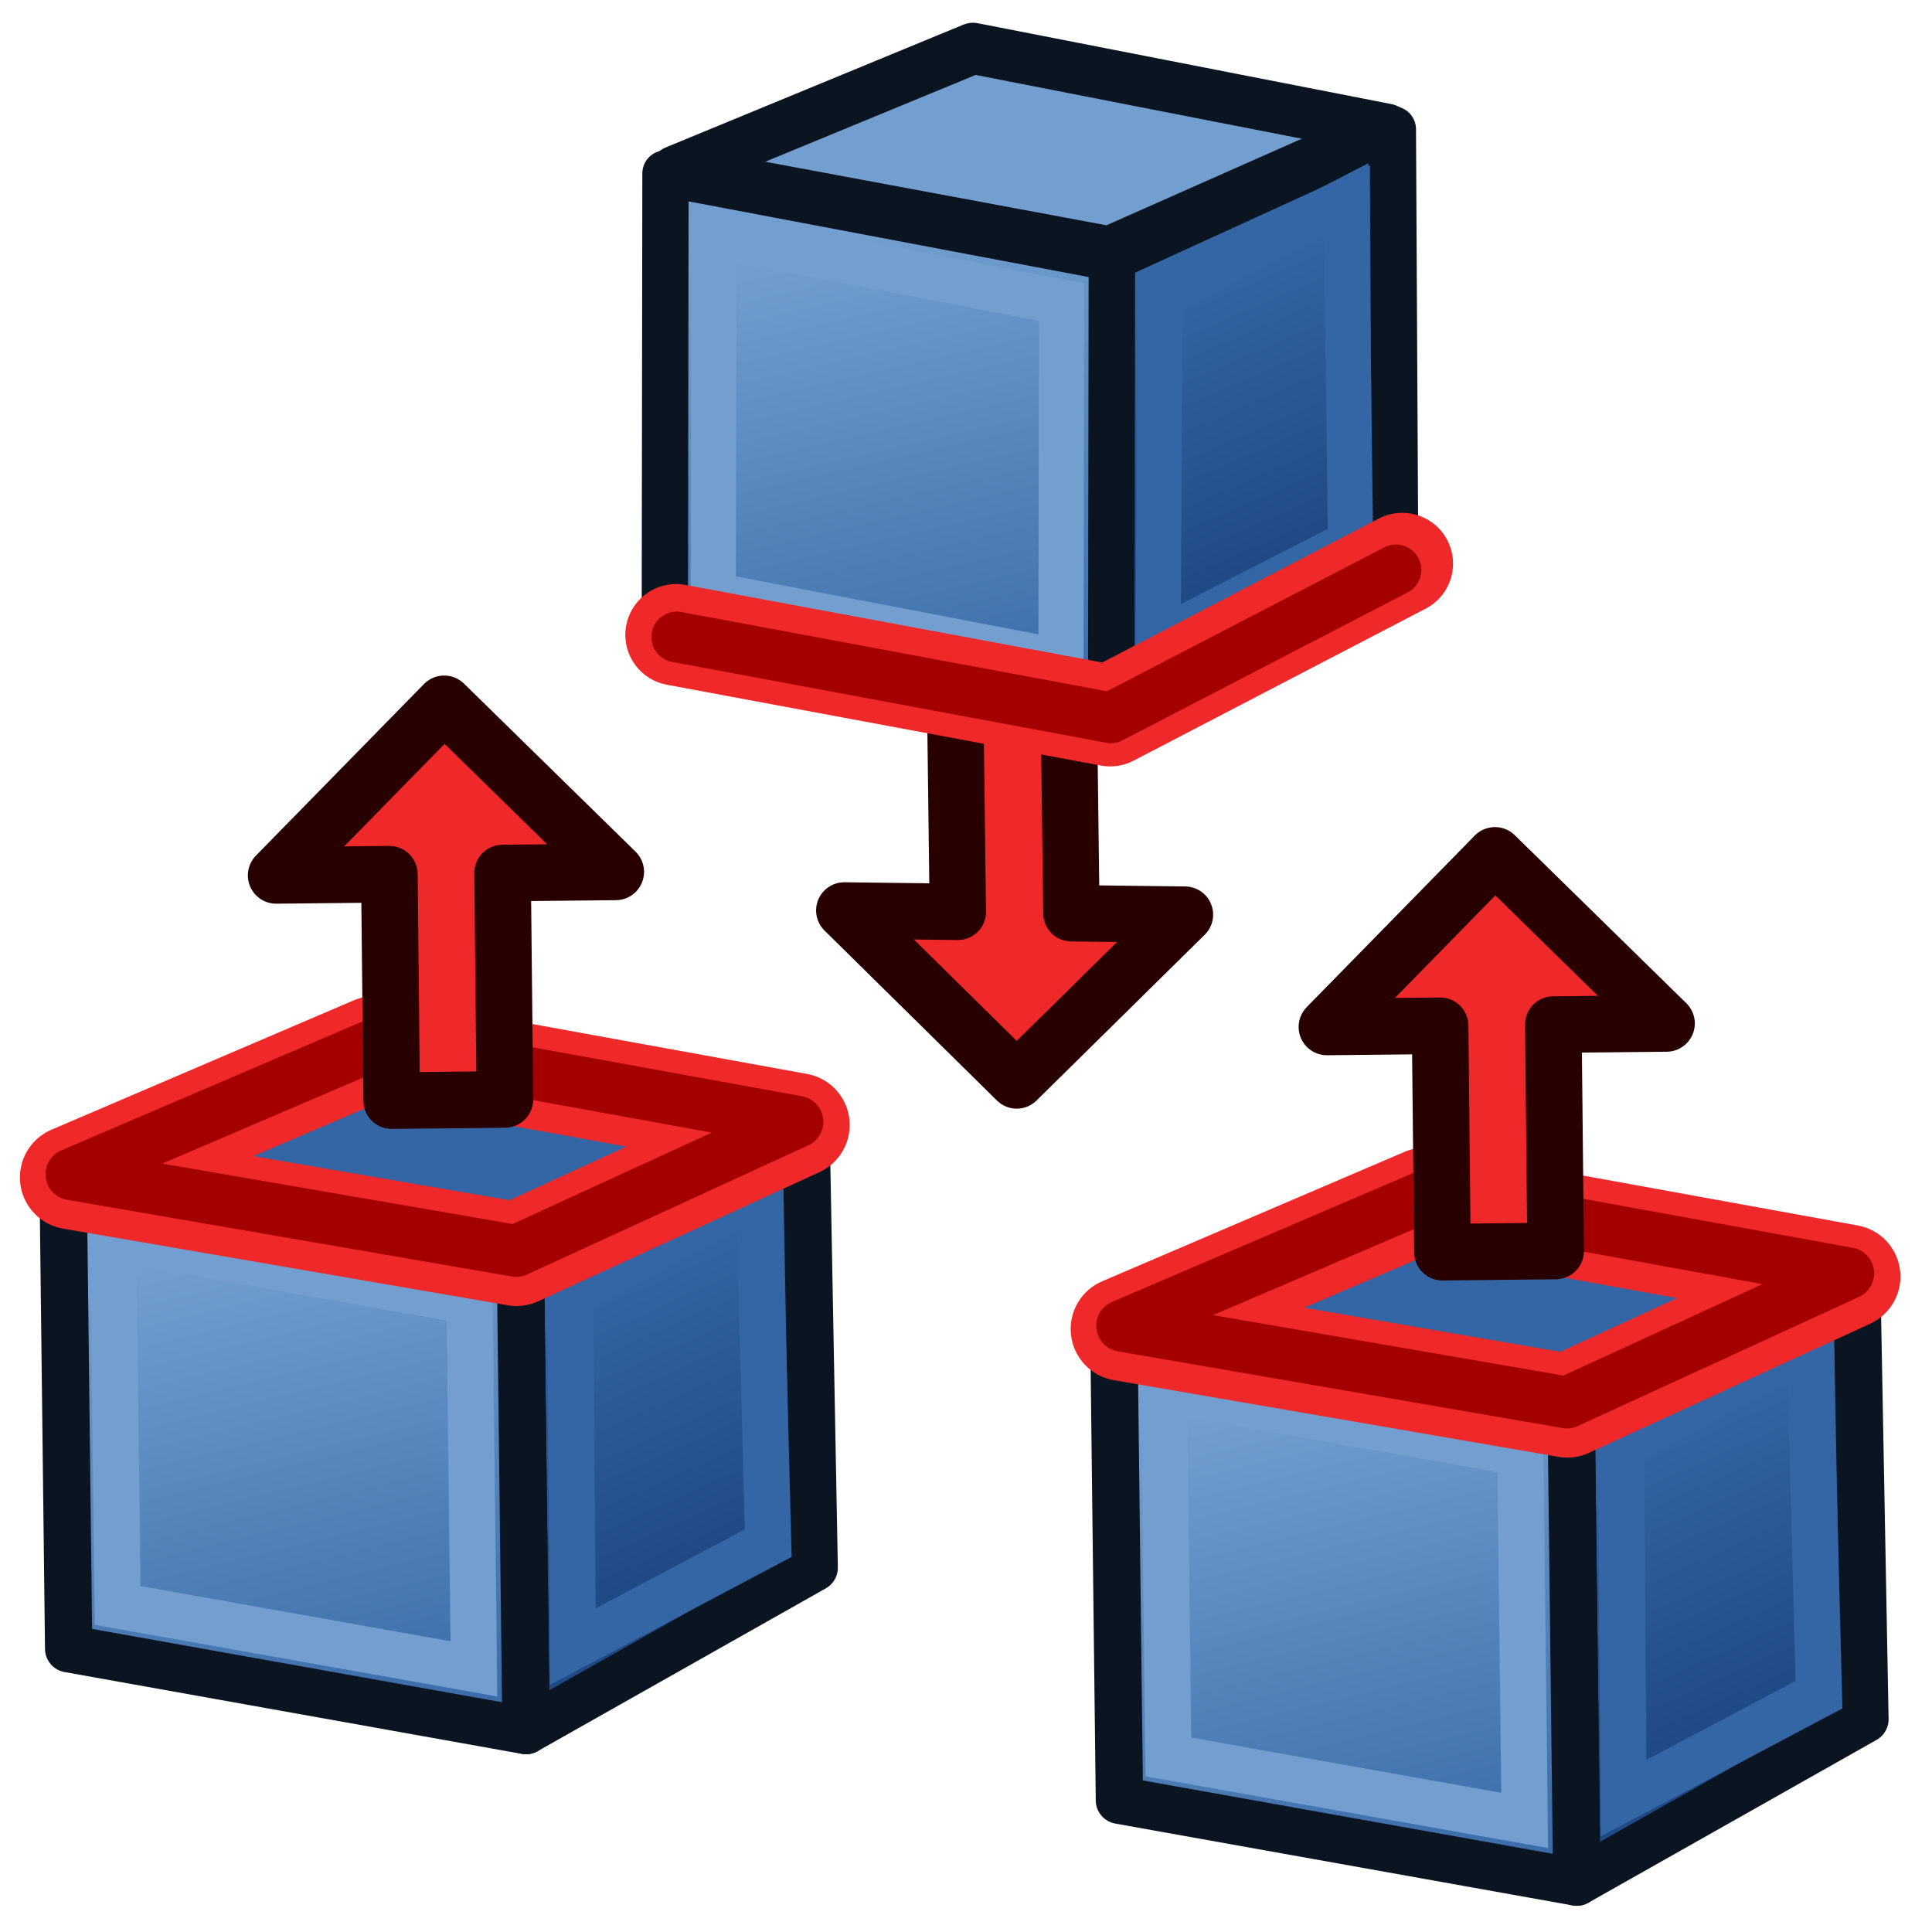
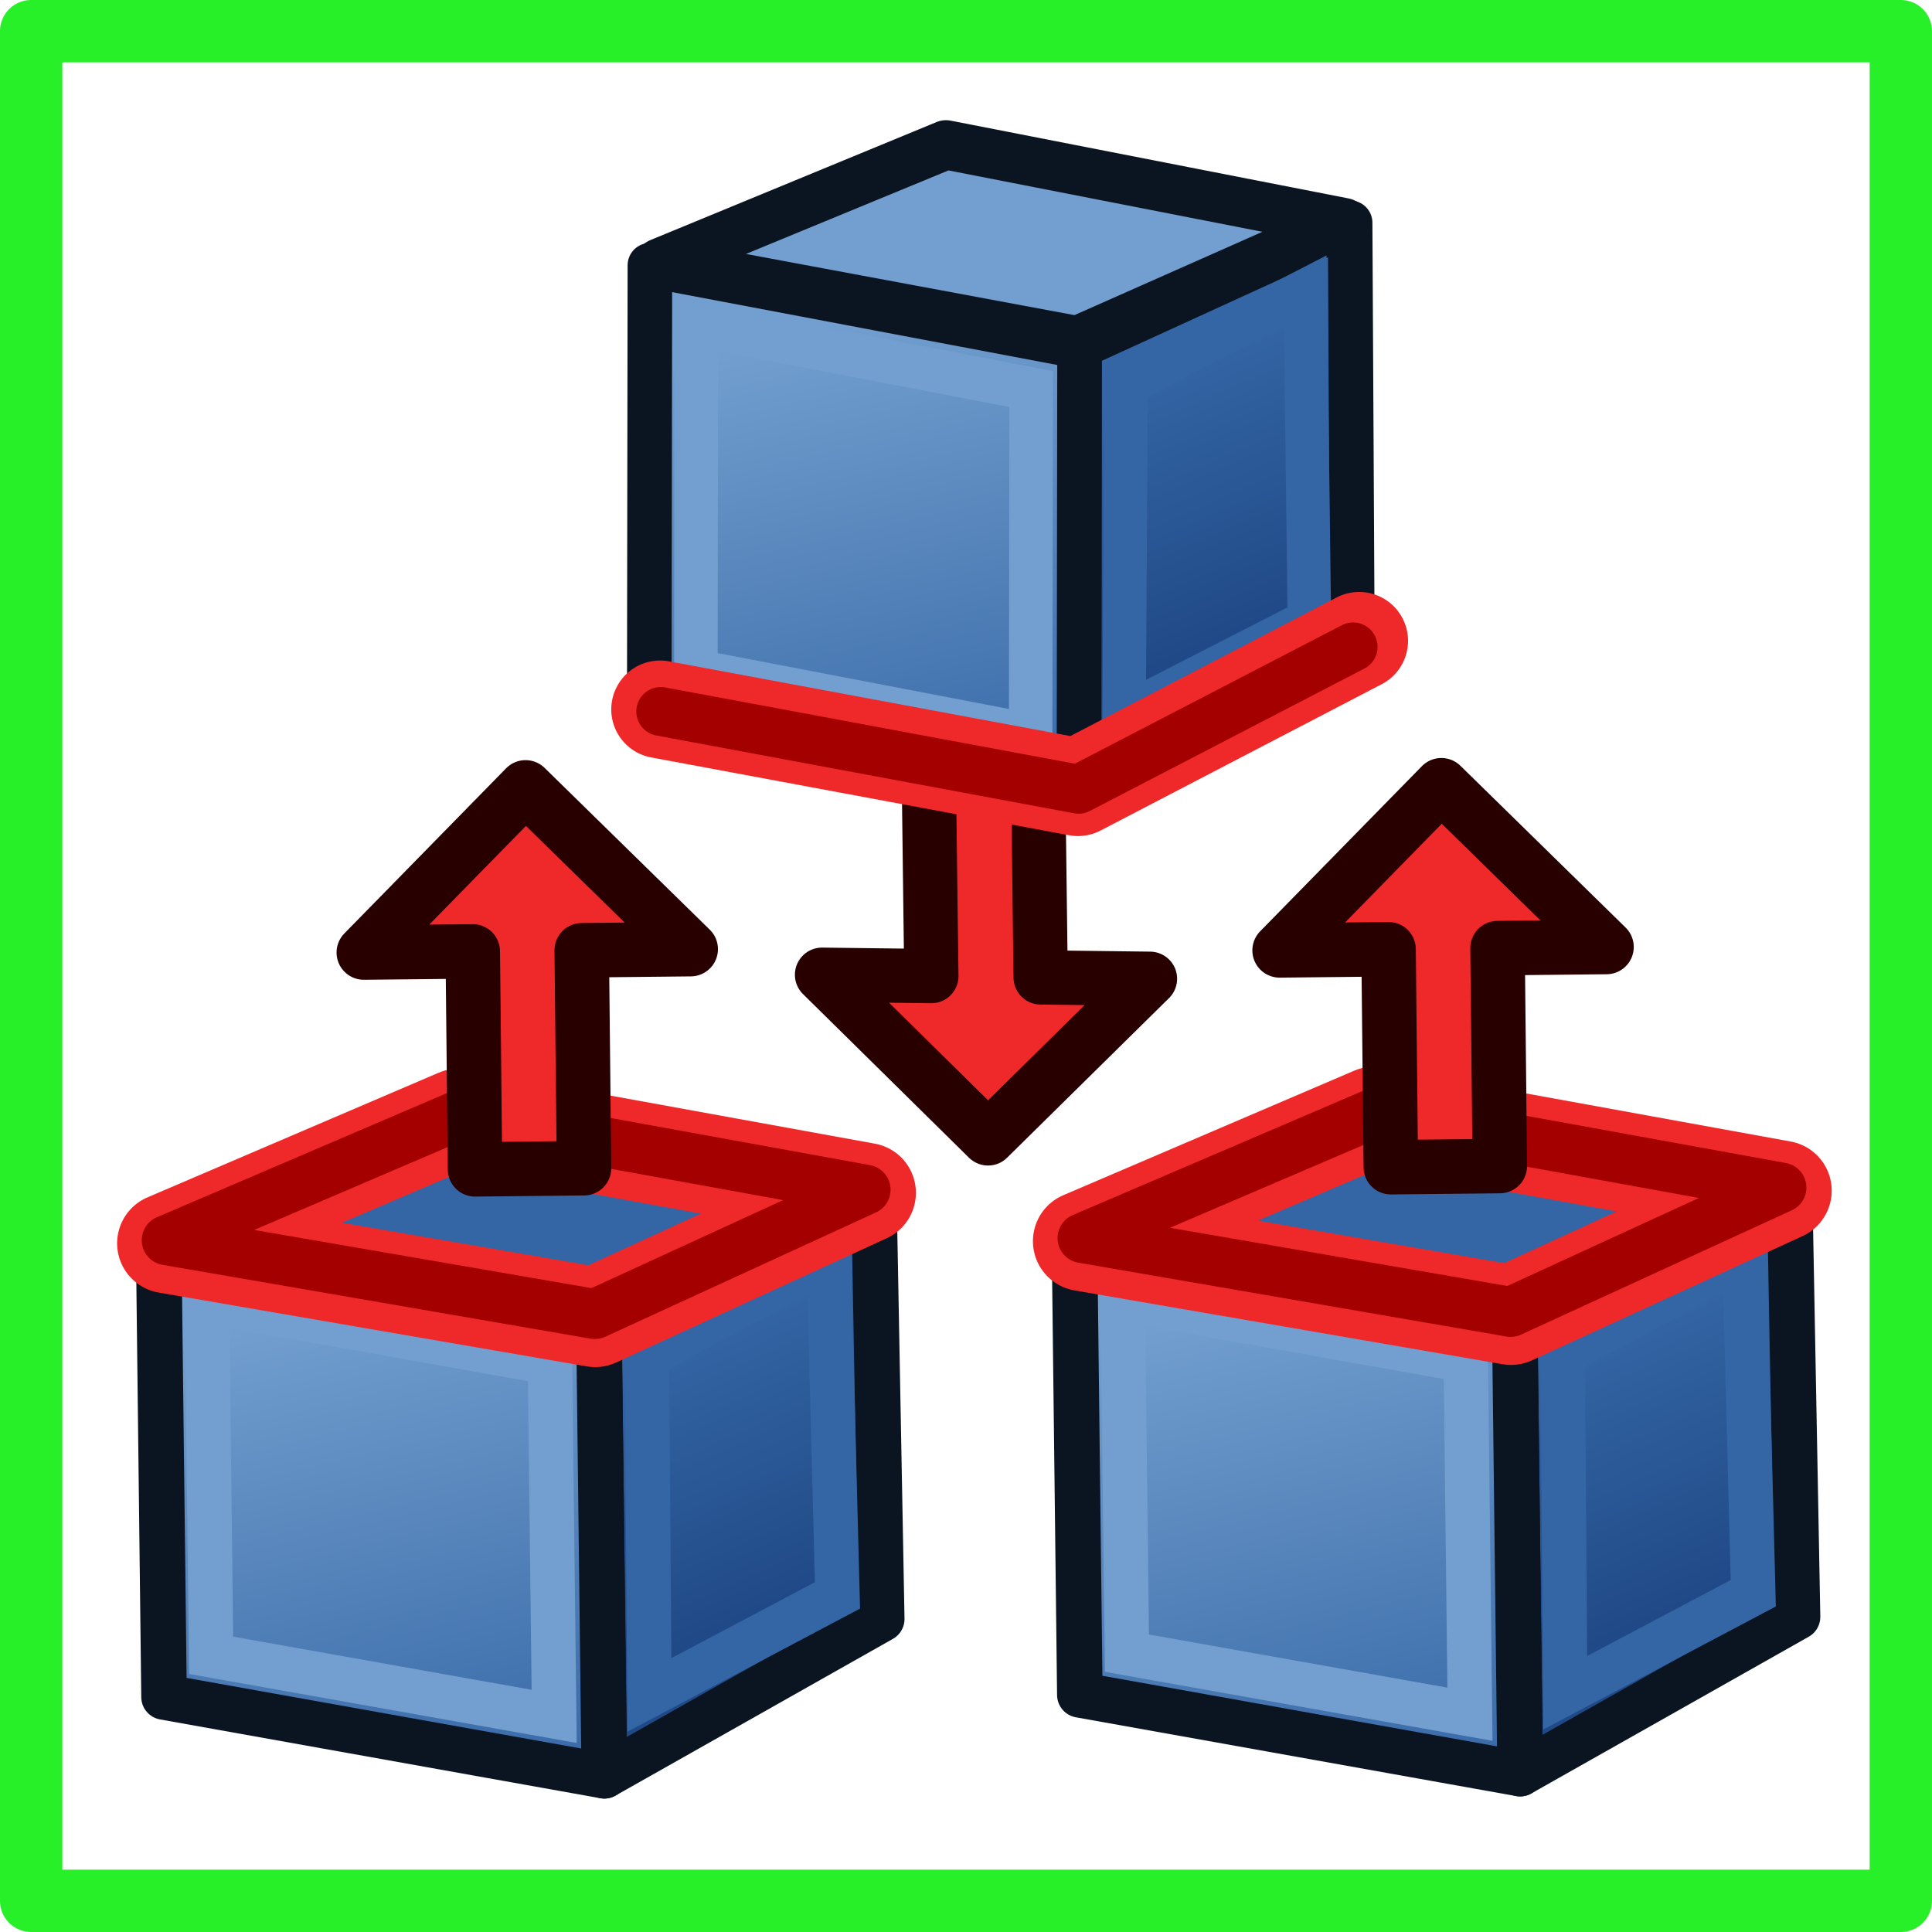
- <svg xmlns="http://www.w3.org/2000/svg" xmlns:xlink="http://www.w3.org/1999/xlink" width="68.267" height="68.267" id="svg2980" version="1.1">
+ <svg xmlns="http://www.w3.org/2000/svg" xmlns:xlink="http://www.w3.org/1999/xlink" width="64" height="64" id="svg2980" version="1.1">
  <defs id="defs2982">
    <linearGradient id="linearGradient3864">
      <stop id="stop3866" offset="0" style="stop-color:#71b2f8;stop-opacity:1;" />
      <stop id="stop3868" offset="1" style="stop-color:#002795;stop-opacity:1;" />
    </linearGradient>
    <linearGradient id="linearGradient3377">
      <stop id="stop3379" offset="0" style="stop-color:#faff2b;stop-opacity:1;" />
      <stop id="stop3381" offset="1" style="stop-color:#ffaa00;stop-opacity:1;" />
    </linearGradient>
    <radialGradient xlink:href="#linearGradient3377" id="radialGradient3701" gradientUnits="userSpaceOnUse" cx="84.883" cy="77.043" fx="84.883" fy="77.043" r="19.467" gradientTransform="matrix(2.849242,1.258512,-0.4040415,0.9147407,-125.8413,-100.258)" />
    <linearGradient id="linearGradient3007">
      <stop id="stop3009" offset="0" style="stop-color:#faff2b;stop-opacity:1;" />
      <stop id="stop3011" offset="1" style="stop-color:#ffaa00;stop-opacity:1;" />
    </linearGradient>
    <linearGradient id="linearGradient3377-6">
      <stop id="stop3379-2" offset="0" style="stop-color:#00afff;stop-opacity:1;" />
      <stop id="stop3381-4" offset="1" style="stop-color:#0034ff;stop-opacity:1;" />
    </linearGradient>
    <radialGradient r="19.467" fy="77.043" fx="84.883" cy="77.043" cx="84.883" gradientTransform="matrix(2.849242,1.258512,-0.4040415,0.9147407,-125.8413,-100.258)" gradientUnits="userSpaceOnUse" id="radialGradient3017-8" xlink:href="#linearGradient3377-6" />
    <linearGradient id="linearGradient3835">
      <stop id="stop3837" offset="0" style="stop-color:#faff2b;stop-opacity:1;" />
      <stop id="stop3839" offset="1" style="stop-color:#ffaa00;stop-opacity:1;" />
    </linearGradient>
    <linearGradient id="linearGradient3377-2">
      <stop id="stop3379-7" offset="0" style="stop-color:#faff2b;stop-opacity:1;" />
      <stop id="stop3381-8" offset="1" style="stop-color:#ffaa00;stop-opacity:1;" />
    </linearGradient>
    <radialGradient r="19.467" fy="77.043" fx="84.883" cy="77.043" cx="84.883" gradientTransform="matrix(2.849242,1.258512,-0.4040415,0.9147407,-125.8413,-100.258)" gradientUnits="userSpaceOnUse" id="radialGradient3017-6" xlink:href="#linearGradient3377-2" />
    <linearGradient id="linearGradient3835-1">
      <stop id="stop3837-0" offset="0" style="stop-color:#faff2b;stop-opacity:1;" />
      <stop id="stop3839-9" offset="1" style="stop-color:#ffaa00;stop-opacity:1;" />
    </linearGradient>
    <radialGradient xlink:href="#linearGradient4032" id="radialGradient4112" gradientUnits="userSpaceOnUse" gradientTransform="matrix(-0.1915761,0.4662146,-1.136416,-0.419043,156.5648,24.07671)" cx="86.837" cy="90.601" fx="86.837" fy="90.601" r="19.467" />
    <linearGradient id="linearGradient4032">
      <stop style="stop-color:#71b2f8;stop-opacity:1;" offset="0" id="stop4034" />
      <stop style="stop-color:#002795;stop-opacity:1;" offset="1" id="stop4036" />
    </linearGradient>
    <radialGradient xlink:href="#linearGradient4032" id="radialGradient4114" gradientUnits="userSpaceOnUse" gradientTransform="matrix(0.1903683,-0.6138636,1.99853,-0.190928,-47.1332,165.4556)" cx="113.502" cy="65.849" fx="113.502" fy="65.849" r="19.467" />
    <linearGradient id="linearGradient3171">
      <stop style="stop-color:#71b2f8;stop-opacity:1;" offset="0" id="stop3173" />
      <stop style="stop-color:#002795;stop-opacity:1;" offset="1" id="stop3175" />
    </linearGradient>
    <radialGradient r="19.467" fy="65.849" fx="113.502" cy="65.849" cx="113.502" gradientTransform="matrix(0.1903683,-0.6138636,1.99853,-0.190928,-47.1332,165.4556)" gradientUnits="userSpaceOnUse" id="radialGradient3180" xlink:href="#linearGradient4032" />
    <radialGradient xlink:href="#linearGradient4032-7" id="radialGradient4112-9" gradientUnits="userSpaceOnUse" gradientTransform="matrix(-0.1915761,0.4662146,-1.136416,-0.419043,162.9924,26.56694)" cx="86.837" cy="90.601" fx="86.837" fy="90.601" r="19.467" />
    <linearGradient id="linearGradient4032-7">
      <stop style="stop-color:#71b2f8;stop-opacity:1;" offset="0" id="stop4034-3" />
      <stop style="stop-color:#002795;stop-opacity:1;" offset="1" id="stop4036-6" />
    </linearGradient>
    <radialGradient xlink:href="#linearGradient4032-7" id="radialGradient4114-3" gradientUnits="userSpaceOnUse" gradientTransform="matrix(0.1903683,-0.6138636,1.99853,-0.190928,-47.1332,165.4556)" cx="113.502" cy="65.849" fx="113.502" fy="65.849" r="19.467" />
    <linearGradient id="linearGradient3171-9">
      <stop style="stop-color:#71b2f8;stop-opacity:1;" offset="0" id="stop3173-7" />
      <stop style="stop-color:#002795;stop-opacity:1;" offset="1" id="stop3175-5" />
    </linearGradient>
    <radialGradient r="19.467" fy="65.849" fx="113.502" cy="65.849" cx="113.502" gradientTransform="matrix(0.1903683,-0.6138636,1.99853,-0.190928,-47.1332,165.4556)" gradientUnits="userSpaceOnUse" id="radialGradient3180-6" xlink:href="#linearGradient4032-7" />
    <linearGradient id="linearGradient4032-8">
      <stop style="stop-color:#71b2f8;stop-opacity:1;" offset="0" id="stop4034-4" />
      <stop style="stop-color:#002795;stop-opacity:1;" offset="1" id="stop4036-3" />
    </linearGradient>
    <radialGradient xlink:href="#linearGradient4032-8" id="radialGradient4114-9" gradientUnits="userSpaceOnUse" gradientTransform="matrix(0.1903683,-0.6138636,1.99853,-0.190928,-47.1332,165.4556)" cx="113.502" cy="65.849" fx="113.502" fy="65.849" r="19.467" />
    <linearGradient id="linearGradient3171-1">
      <stop style="stop-color:#71b2f8;stop-opacity:1;" offset="0" id="stop3173-0" />
      <stop style="stop-color:#002795;stop-opacity:1;" offset="1" id="stop3175-3" />
    </linearGradient>
    <linearGradient xlink:href="#linearGradient4032-0" id="linearGradient3822" x1="154.135" y1="33.267" x2="165.616" y2="46.43" gradientUnits="userSpaceOnUse" />
    <linearGradient id="linearGradient4032-0">
      <stop style="stop-color:#71b2f8;stop-opacity:1;" offset="0" id="stop4034-37" />
      <stop style="stop-color:#002795;stop-opacity:1;" offset="1" id="stop4036-1" />
    </linearGradient>
    <radialGradient xlink:href="#linearGradient4032-0" id="radialGradient3703" gradientUnits="userSpaceOnUse" cx="132.705" cy="90.193" fx="132.705" fy="90.193" r="19.467" gradientTransform="matrix(-0.08162339,1.394907,-1.157257,-0.2696337,245.2277,-105.4436)" />
    <linearGradient id="linearGradient3284">
      <stop style="stop-color:#71b2f8;stop-opacity:1;" offset="0" id="stop3286" />
      <stop style="stop-color:#002795;stop-opacity:1;" offset="1" id="stop3288" />
    </linearGradient>
    <radialGradient r="19.467" fy="90.193" fx="132.705" cy="90.193" cx="132.705" gradientTransform="matrix(-0.08162339,1.394907,-1.157257,-0.2696337,245.2277,-105.4436)" gradientUnits="userSpaceOnUse" id="radialGradient3294" xlink:href="#linearGradient4032-0" />
-     <linearGradient xlink:href="#linearGradient3193" id="linearGradient3191" x1="11.758" y1="27.364" x2="21.166" y2="55.146" gradientUnits="userSpaceOnUse" gradientTransform="rotate(179.4626,19.62668,37.92588)" />
+     <linearGradient xlink:href="#linearGradient3193" id="linearGradient3191" x1="11.758" y1="27.364" x2="21.166" y2="55.146" gradientUnits="userSpaceOnUse" gradientTransform="matrix(-0.999956,0.00937979,-0.00937979,-0.999956,39.60822,75.666)" />
    <linearGradient id="linearGradient3193">
      <stop id="stop3195" offset="0" style="stop-color:#68ff00;stop-opacity:1;" />
      <stop id="stop3197" offset="1" style="stop-color:#078b00;stop-opacity:1;" />
    </linearGradient>
    <linearGradient y2="28.944" x2="8.481" y1="44.721" x1="25.351" gradientTransform="matrix(-0.6108909,0.00703486,-0.0057303,-0.7499672,94.13183,75.27625)" gradientUnits="userSpaceOnUse" id="linearGradient4353" xlink:href="#linearGradient3193" />
    <linearGradient xlink:href="#linearGradient3801-6" id="linearGradient3807-3" x1="110" y1="35" x2="85" y2="35" gradientUnits="userSpaceOnUse" spreadMethod="reflect" gradientTransform="matrix(0.4583334,0,0,0.5172414,-28.625,1.448273)" />
    <linearGradient id="linearGradient3801-6">
      <stop style="stop-color:#204a87;stop-opacity:1" offset="0" id="stop3803-7" />
      <stop style="stop-color:#729fcf;stop-opacity:1" offset="1" id="stop3805-5" />
    </linearGradient>
    <linearGradient xlink:href="#linearGradient3801-6" id="linearGradient3282" gradientUnits="userSpaceOnUse" gradientTransform="matrix(0.4583334,0,0,0.5172414,-28.05393,1.950209)" spreadMethod="reflect" x1="110" y1="35" x2="85" y2="35" />
    <linearGradient id="linearGradient3777">
      <stop style="stop-color:#204a87;stop-opacity:1" offset="0" id="stop3779" />
      <stop style="stop-color:#3465a4;stop-opacity:1" offset="1" id="stop3781" />
    </linearGradient>
    <linearGradient id="linearGradient3767">
      <stop style="stop-color:#3465a4;stop-opacity:1" offset="0" id="stop3769" />
      <stop style="stop-color:#729fcf;stop-opacity:1" offset="1" id="stop3771" />
    </linearGradient>
    <linearGradient xlink:href="#linearGradient3777" id="linearGradient6035" gradientUnits="userSpaceOnUse" gradientTransform="matrix(0.8078037,-0.2039924,0.2067134,0.8185787,-10.27794,101.6984)" x1="57.045" y1="-38.46" x2="53.147" y2="-47.547" />
    <linearGradient xlink:href="#linearGradient3767" id="linearGradient6037" gradientUnits="userSpaceOnUse" gradientTransform="matrix(0.8078037,-0.2039924,0.2067134,0.8185787,-10.27794,101.6984)" x1="43.767" y1="-29.576" x2="39.42" y2="-48.839" />
    <linearGradient xlink:href="#linearGradient3777" id="linearGradient4332" gradientUnits="userSpaceOnUse" gradientTransform="matrix(0.8078037,-0.2039924,0.2067134,0.8185787,-10.27794,101.6984)" x1="57.045" y1="-38.46" x2="53.147" y2="-47.547" />
    <linearGradient xlink:href="#linearGradient3767" id="linearGradient4334" gradientUnits="userSpaceOnUse" gradientTransform="matrix(0.8078037,-0.2039924,0.2067134,0.8185787,-10.27794,101.6984)" x1="43.767" y1="-29.576" x2="39.42" y2="-48.839" />
    <linearGradient xlink:href="#linearGradient3777" id="linearGradient4332-3" gradientUnits="userSpaceOnUse" gradientTransform="matrix(0.8078037,-0.2039924,0.2067134,0.8185787,-10.27794,101.6984)" x1="57.045" y1="-38.46" x2="53.147" y2="-47.547" />
    <linearGradient xlink:href="#linearGradient3767" id="linearGradient4334-5" gradientUnits="userSpaceOnUse" gradientTransform="matrix(0.8078037,-0.2039924,0.2067134,0.8185787,-10.27794,101.6984)" x1="43.767" y1="-29.576" x2="39.42" y2="-48.839" />
  </defs>
-   <g id="layer1">
+   <g id="layer1" transform="translate(0,-4.26667)">
    <g id="g3760-8" transform="matrix(0.3980009,0,0,0.493381,19.95755,-4.883709)" />
    <g id="g3251">
      <g id="g3205" transform="translate(-0.6091463,16.52146)">
        <g id="g3287" transform="translate(2.133332,-14.92353)">
-           <g id="g4269" transform="matrix(0.9692191,0.2461997,-0.2461997,0.9692191,12.59545,-5.566076)">
+           <g id="g4255" transform="matrix(0.875323,0.2198086,-0.2198086,0.875323,13.01236,-7.607279)">
+             <g id="g4514-9-1" style="opacity:1" transform="matrix(1.222401,-0.01290286,0.01290286,1.222401,19.64282,-10.26079)">
+               <g id="g4374-7-8" transform="translate(6.55459,-3.823511)">
+                 <path style="fill:#3465a4;fill-opacity:1;fill-rule:nonzero;stroke:#0b1521;stroke-width:1.512px;stroke-linecap:butt;stroke-linejoin:round;stroke-miterlimit:4;stroke-dasharray:none;stroke-opacity:1" d="M 6.971,52.685 19.987,51.842 27.022,46.315 14.596,47.008 Z" id="path22256-8-1-9-3-7" />
+                 <path style="fill:url(#linearGradient4332);fill-opacity:1;fill-rule:evenodd;stroke:#0b1521;stroke-width:1.368px;stroke-linecap:butt;stroke-linejoin:round;stroke-miterlimit:4;stroke-dasharray:none;stroke-opacity:1" d="M 27.207,46.272 30.459,58.794 23.457,65.314 20.094,51.998 Z" id="path22258-0-2-2-6-92" />
+                 <path style="fill:url(#linearGradient4334);fill-opacity:1;fill-rule:evenodd;stroke:#0b1521;stroke-width:1.368px;stroke-linecap:butt;stroke-linejoin:round;stroke-miterlimit:4;stroke-dasharray:none;stroke-opacity:1" d="M 6.7,52.827 20.094,51.998 23.457,65.314 10.051,66.098 Z" id="path22260-6-7-0-1-0" />
+                 <path style="fill:none;stroke:#729fcf;stroke-width:1.335px;stroke-linecap:butt;stroke-linejoin:miter;stroke-miterlimit:4;stroke-dasharray:none;stroke-opacity:1" d="M 8.532,54.248 11.134,64.551 21.577,63.931 18.976,53.628 Z" id="path22262-3-0-2-2-23" />
+                 <path style="fill:none;stroke:#3465a4;stroke-width:1.335px;stroke-linecap:butt;stroke-linejoin:miter;stroke-miterlimit:4;stroke-dasharray:none;stroke-opacity:1" d="m 21.756,52.743 2.451,9.894 4.794,-4.223 -2.615,-9.776 z" id="path22264-5-9-3-9-75" />
+               </g>
+               <path style="opacity:1;fill:none;fill-opacity:1;fill-rule:nonzero;stroke:#ef2929;stroke-width:3;stroke-linecap:butt;stroke-linejoin:round;stroke-miterlimit:4;stroke-dasharray:none;stroke-opacity:1" d="M 13.516,49.007 26.533,48.163 33.567,42.637 21.142,43.33 Z" id="path22256-8-1-7-3-9" />
+               <path style="opacity:1;fill:none;fill-opacity:1;fill-rule:nonzero;stroke:#a40000;stroke-width:1.5;stroke-linecap:butt;stroke-linejoin:round;stroke-miterlimit:4;stroke-dasharray:none;stroke-opacity:1" d="m 13.484,48.919 13.017,-0.843 7.034,-5.527 -12.426,0.693 z" id="path22256-8-1-7-5-1-2" />
+             </g>
+             <g id="g3146-7-7-3" transform="matrix(-0.9645129,-0.2640356,-0.2640356,0.9645129,77.22574,7.749497)">
+               <g transform="matrix(-2.055034,1.201529,-1.186474,-2.081109,4.496215,96.61577)" id="g3165-0-0-6" />
+               <path id="path3948-2-9-9-7" d="M 24.732,29.876 26.928,38.072 23.464,36.072 19.464,43 16,41 20,34.072 16.536,32.072 Z" style="fill:#ef2929;stroke:#280000;stroke-width:2;stroke-linecap:butt;stroke-linejoin:round;stroke-opacity:1" />
+             </g>
+           </g>
+           <g id="g4255-6" transform="matrix(0.875323,0.2198086,-0.2198086,0.875323,-17.32483,-7.536268)">
+             <g id="g4514-9-1-2" style="opacity:1" transform="matrix(1.222401,-0.01290286,0.01290286,1.222401,19.64282,-10.26079)">
+               <g id="g4374-7-8-9" transform="translate(6.55459,-3.823511)">
+                 <path style="fill:#3465a4;fill-opacity:1;fill-rule:nonzero;stroke:#0b1521;stroke-width:1.512px;stroke-linecap:butt;stroke-linejoin:round;stroke-miterlimit:4;stroke-dasharray:none;stroke-opacity:1" d="M 6.971,52.685 19.987,51.842 27.022,46.315 14.596,47.008 Z" id="path22256-8-1-9-3-7-1" />
+                 <path style="fill:url(#linearGradient4332-3);fill-opacity:1;fill-rule:evenodd;stroke:#0b1521;stroke-width:1.368px;stroke-linecap:butt;stroke-linejoin:round;stroke-miterlimit:4;stroke-dasharray:none;stroke-opacity:1" d="M 27.207,46.272 30.459,58.794 23.457,65.314 20.094,51.998 Z" id="path22258-0-2-2-6-92-2" />
+                 <path style="fill:url(#linearGradient4334-5);fill-opacity:1;fill-rule:evenodd;stroke:#0b1521;stroke-width:1.368px;stroke-linecap:butt;stroke-linejoin:round;stroke-miterlimit:4;stroke-dasharray:none;stroke-opacity:1" d="M 6.7,52.827 20.094,51.998 23.457,65.314 10.051,66.098 Z" id="path22260-6-7-0-1-0-7" />
+                 <path style="fill:none;stroke:#729fcf;stroke-width:1.335px;stroke-linecap:butt;stroke-linejoin:miter;stroke-miterlimit:4;stroke-dasharray:none;stroke-opacity:1" d="M 8.532,54.248 11.134,64.551 21.577,63.931 18.976,53.628 Z" id="path22262-3-0-2-2-23-0" />
+                 <path style="fill:none;stroke:#3465a4;stroke-width:1.335px;stroke-linecap:butt;stroke-linejoin:miter;stroke-miterlimit:4;stroke-dasharray:none;stroke-opacity:1" d="m 21.756,52.743 2.451,9.894 4.794,-4.223 -2.615,-9.776 z" id="path22264-5-9-3-9-75-9" />
+               </g>
+               <path style="opacity:1;fill:none;fill-opacity:1;fill-rule:nonzero;stroke:#ef2929;stroke-width:3;stroke-linecap:butt;stroke-linejoin:round;stroke-miterlimit:4;stroke-dasharray:none;stroke-opacity:1" d="M 13.516,49.007 26.533,48.163 33.567,42.637 21.142,43.33 Z" id="path22256-8-1-7-3-9-3" />
+               <path style="opacity:1;fill:none;fill-opacity:1;fill-rule:nonzero;stroke:#a40000;stroke-width:1.5;stroke-linecap:butt;stroke-linejoin:round;stroke-miterlimit:4;stroke-dasharray:none;stroke-opacity:1" d="m 13.484,48.919 13.017,-0.843 7.034,-5.527 -12.426,0.693 z" id="path22256-8-1-7-5-1-2-6" />
+             </g>
+             <g id="g3146-7-7-3-0" transform="matrix(-0.9645129,-0.2640356,-0.2640356,0.9645129,77.22574,7.749497)">
+               <g transform="matrix(-2.055034,1.201529,-1.186474,-2.081109,4.496215,96.61577)" id="g3165-0-0-6-6" />
+               <path id="path3948-2-9-9-7-2" d="M 24.732,29.876 26.928,38.072 23.464,36.072 19.464,43 16,41 20,34.072 16.536,32.072 Z" style="fill:#ef2929;stroke:#280000;stroke-width:2;stroke-linecap:butt;stroke-linejoin:round;stroke-opacity:1" />
+             </g>
+           </g>
+           <rect style="opacity:1;fill:none;fill-opacity:1;stroke:#28f028;stroke-width:2.065;stroke-linejoin:round;stroke-miterlimit:4;stroke-dasharray:none;stroke-opacity:1" id="rect4296" width="61.935" height="61.935" x="-0.492" y="3.701" />
+           <g id="g4269" transform="matrix(0.8747202,0.2221952,-0.2221952,0.8747202,11.52553,2.342632)">
            <path id="path3948-2-1-0-8" d="m 31.512,35.48 4.318,-7.142 -3.901,0.94 -4.089,-15.285 -3.901,0.94 4.089,15.285 -3.901,0.94 z" style="fill:#ef2929;stroke:#280000;stroke-width:1.992;stroke-linecap:butt;stroke-linejoin:round;stroke-opacity:1" />
            <g transform="matrix(1.196006,0,0,1.196006,0.2049872,14.28632)" id="g6084">
              <g id="g4374-7-3-1" transform="translate(2.820758,-58.52331)">
                <path style="fill:#729fcf;fill-opacity:1;fill-rule:nonzero;stroke:#0b1521;stroke-width:1.512px;stroke-linecap:butt;stroke-linejoin:round;stroke-miterlimit:4;stroke-dasharray:none;stroke-opacity:1" d="M 6.971,52.685 19.987,51.842 27.022,46.315 14.596,47.008 Z" id="path22256-8-1-9-3-7-9" />
                <path style="fill:url(#linearGradient6035);fill-opacity:1;fill-rule:evenodd;stroke:#0b1521;stroke-width:1.368px;stroke-linecap:butt;stroke-linejoin:round;stroke-miterlimit:4;stroke-dasharray:none;stroke-opacity:1" d="M 27.207,46.272 30.459,58.794 23.457,65.314 20.094,51.998 Z" id="path22258-0-2-2-6-5-4" />
                <path style="fill:url(#linearGradient6037);fill-opacity:1;fill-rule:evenodd;stroke:#0b1521;stroke-width:1.368px;stroke-linecap:butt;stroke-linejoin:round;stroke-miterlimit:4;stroke-dasharray:none;stroke-opacity:1" d="M 6.7,52.827 20.094,51.998 23.457,65.314 10.051,66.098 Z" id="path22260-6-7-0-1-9-7" />
                <path style="fill:none;stroke:#729fcf;stroke-width:1.335px;stroke-linecap:butt;stroke-linejoin:miter;stroke-miterlimit:4;stroke-dasharray:none;stroke-opacity:1" d="M 8.532,54.248 11.134,64.551 21.577,63.931 18.976,53.628 Z" id="path22262-3-0-2-2-2-8" />
                <path style="fill:none;stroke:#3465a4;stroke-width:1.335px;stroke-linecap:butt;stroke-linejoin:miter;stroke-miterlimit:4;stroke-dasharray:none;stroke-opacity:1" d="m 21.756,52.743 2.451,9.894 4.794,-4.223 -2.615,-9.776 z" id="path22264-5-9-3-9-2-4" />
              </g>
              <g id="g6079" transform="translate(-1.790055,-4.195442)">
                <g transform="translate(-26.57113,-0.6153314)" id="g6068">
                  <path style="opacity:1;fill:none;fill-opacity:1;fill-rule:nonzero;stroke:#ef2929;stroke-width:3;stroke-linecap:round;stroke-linejoin:round;stroke-miterlimit:4;stroke-dasharray:none;stroke-opacity:1" d="M 41.542,12.248 54.559,11.405 61.817,4.927" id="path22256-8-1-7-3-8-5" />
                </g>
                <path id="path22256-8-1-7-5-1-9-0" d="M 15.005,11.69 28.022,10.847 35.112,4.537" style="opacity:1;fill:none;fill-opacity:1;fill-rule:nonzero;stroke:#a40000;stroke-width:1.5;stroke-linecap:round;stroke-linejoin:round;stroke-miterlimit:4;stroke-dasharray:none;stroke-opacity:1" />
              </g>
            </g>
          </g>
-           <g id="g4255" transform="matrix(0.969887,0.2435552,-0.2435552,0.969887,14.50148,-11.58111)">
-             <g id="g4514-9-1" style="opacity:1" transform="matrix(1.222401,-0.01290286,0.01290286,1.222401,19.64282,-10.26079)">
-               <g id="g4374-7-8" transform="translate(6.55459,-3.823511)">
-                 <path style="fill:#3465a4;fill-opacity:1;fill-rule:nonzero;stroke:#0b1521;stroke-width:1.512px;stroke-linecap:butt;stroke-linejoin:round;stroke-miterlimit:4;stroke-dasharray:none;stroke-opacity:1" d="M 6.971,52.685 19.987,51.842 27.022,46.315 14.596,47.008 Z" id="path22256-8-1-9-3-7" />
-                 <path style="fill:url(#linearGradient4332);fill-opacity:1;fill-rule:evenodd;stroke:#0b1521;stroke-width:1.368px;stroke-linecap:butt;stroke-linejoin:round;stroke-miterlimit:4;stroke-dasharray:none;stroke-opacity:1" d="M 27.207,46.272 30.459,58.794 23.457,65.314 20.094,51.998 Z" id="path22258-0-2-2-6-92" />
-                 <path style="fill:url(#linearGradient4334);fill-opacity:1;fill-rule:evenodd;stroke:#0b1521;stroke-width:1.368px;stroke-linecap:butt;stroke-linejoin:round;stroke-miterlimit:4;stroke-dasharray:none;stroke-opacity:1" d="M 6.7,52.827 20.094,51.998 23.457,65.314 10.051,66.098 Z" id="path22260-6-7-0-1-0" />
-                 <path style="fill:none;stroke:#729fcf;stroke-width:1.335px;stroke-linecap:butt;stroke-linejoin:miter;stroke-miterlimit:4;stroke-dasharray:none;stroke-opacity:1" d="M 8.532,54.248 11.134,64.551 21.577,63.931 18.976,53.628 Z" id="path22262-3-0-2-2-23" />
-                 <path style="fill:none;stroke:#3465a4;stroke-width:1.335px;stroke-linecap:butt;stroke-linejoin:miter;stroke-miterlimit:4;stroke-dasharray:none;stroke-opacity:1" d="m 21.756,52.743 2.451,9.894 4.794,-4.223 -2.615,-9.776 z" id="path22264-5-9-3-9-75" />
-               </g>
-               <path style="opacity:1;fill:none;fill-opacity:1;fill-rule:nonzero;stroke:#ef2929;stroke-width:3;stroke-linecap:butt;stroke-linejoin:round;stroke-miterlimit:4;stroke-dasharray:none;stroke-opacity:1" d="M 13.516,49.007 26.533,48.163 33.567,42.637 21.142,43.33 Z" id="path22256-8-1-7-3-9" />
-               <path style="opacity:1;fill:none;fill-opacity:1;fill-rule:nonzero;stroke:#a40000;stroke-width:1.5;stroke-linecap:butt;stroke-linejoin:round;stroke-miterlimit:4;stroke-dasharray:none;stroke-opacity:1" d="m 13.484,48.919 13.017,-0.843 7.034,-5.527 -12.426,0.693 z" id="path22256-8-1-7-5-1-2" />
-             </g>
-             <g id="g3146-7-7-3" transform="matrix(-0.9645129,-0.2640356,-0.2640356,0.9645129,77.22574,7.749497)">
-               <g transform="matrix(-2.055034,1.201529,-1.186474,-2.081109,4.496215,96.61577)" id="g3165-0-0-6" />
-               <path id="path3948-2-9-9-7" d="M 24.732,29.876 26.928,38.072 23.464,36.072 19.464,43 16,41 20,34.072 16.536,32.072 Z" style="fill:#ef2929;stroke:#280000;stroke-width:2;stroke-linecap:butt;stroke-linejoin:round;stroke-opacity:1" />
-             </g>
-           </g>
-           <g id="g4255-6" transform="matrix(0.969887,0.2435552,-0.2435552,0.969887,-22.62688,-16.93599)">
-             <g id="g4514-9-1-2" style="opacity:1" transform="matrix(1.222401,-0.01290286,0.01290286,1.222401,19.64282,-10.26079)">
-               <g id="g4374-7-8-9" transform="translate(6.55459,-3.823511)">
-                 <path style="fill:#3465a4;fill-opacity:1;fill-rule:nonzero;stroke:#0b1521;stroke-width:1.512px;stroke-linecap:butt;stroke-linejoin:round;stroke-miterlimit:4;stroke-dasharray:none;stroke-opacity:1" d="M 6.971,52.685 19.987,51.842 27.022,46.315 14.596,47.008 Z" id="path22256-8-1-9-3-7-1" />
-                 <path style="fill:url(#linearGradient4332-3);fill-opacity:1;fill-rule:evenodd;stroke:#0b1521;stroke-width:1.368px;stroke-linecap:butt;stroke-linejoin:round;stroke-miterlimit:4;stroke-dasharray:none;stroke-opacity:1" d="M 27.207,46.272 30.459,58.794 23.457,65.314 20.094,51.998 Z" id="path22258-0-2-2-6-92-2" />
-                 <path style="fill:url(#linearGradient4334-5);fill-opacity:1;fill-rule:evenodd;stroke:#0b1521;stroke-width:1.368px;stroke-linecap:butt;stroke-linejoin:round;stroke-miterlimit:4;stroke-dasharray:none;stroke-opacity:1" d="M 6.7,52.827 20.094,51.998 23.457,65.314 10.051,66.098 Z" id="path22260-6-7-0-1-0-7" />
-                 <path style="fill:none;stroke:#729fcf;stroke-width:1.335px;stroke-linecap:butt;stroke-linejoin:miter;stroke-miterlimit:4;stroke-dasharray:none;stroke-opacity:1" d="M 8.532,54.248 11.134,64.551 21.577,63.931 18.976,53.628 Z" id="path22262-3-0-2-2-23-0" />
-                 <path style="fill:none;stroke:#3465a4;stroke-width:1.335px;stroke-linecap:butt;stroke-linejoin:miter;stroke-miterlimit:4;stroke-dasharray:none;stroke-opacity:1" d="m 21.756,52.743 2.451,9.894 4.794,-4.223 -2.615,-9.776 z" id="path22264-5-9-3-9-75-9" />
-               </g>
-               <path style="opacity:1;fill:none;fill-opacity:1;fill-rule:nonzero;stroke:#ef2929;stroke-width:3;stroke-linecap:butt;stroke-linejoin:round;stroke-miterlimit:4;stroke-dasharray:none;stroke-opacity:1" d="M 13.516,49.007 26.533,48.163 33.567,42.637 21.142,43.33 Z" id="path22256-8-1-7-3-9-3" />
-               <path style="opacity:1;fill:none;fill-opacity:1;fill-rule:nonzero;stroke:#a40000;stroke-width:1.5;stroke-linecap:butt;stroke-linejoin:round;stroke-miterlimit:4;stroke-dasharray:none;stroke-opacity:1" d="m 13.484,48.919 13.017,-0.843 7.034,-5.527 -12.426,0.693 z" id="path22256-8-1-7-5-1-2-6" />
-             </g>
-             <g id="g3146-7-7-3-0" transform="matrix(-0.9645129,-0.2640356,-0.2640356,0.9645129,77.22574,7.749497)">
-               <g transform="matrix(-2.055034,1.201529,-1.186474,-2.081109,4.496215,96.61577)" id="g3165-0-0-6-6" />
-               <path id="path3948-2-9-9-7-2" d="M 24.732,29.876 26.928,38.072 23.464,36.072 19.464,43 16,41 20,34.072 16.536,32.072 Z" style="fill:#ef2929;stroke:#280000;stroke-width:2;stroke-linecap:butt;stroke-linejoin:round;stroke-opacity:1" />
-             </g>
-           </g>
        </g>
      </g>
    </g>
  </g>
</svg>
